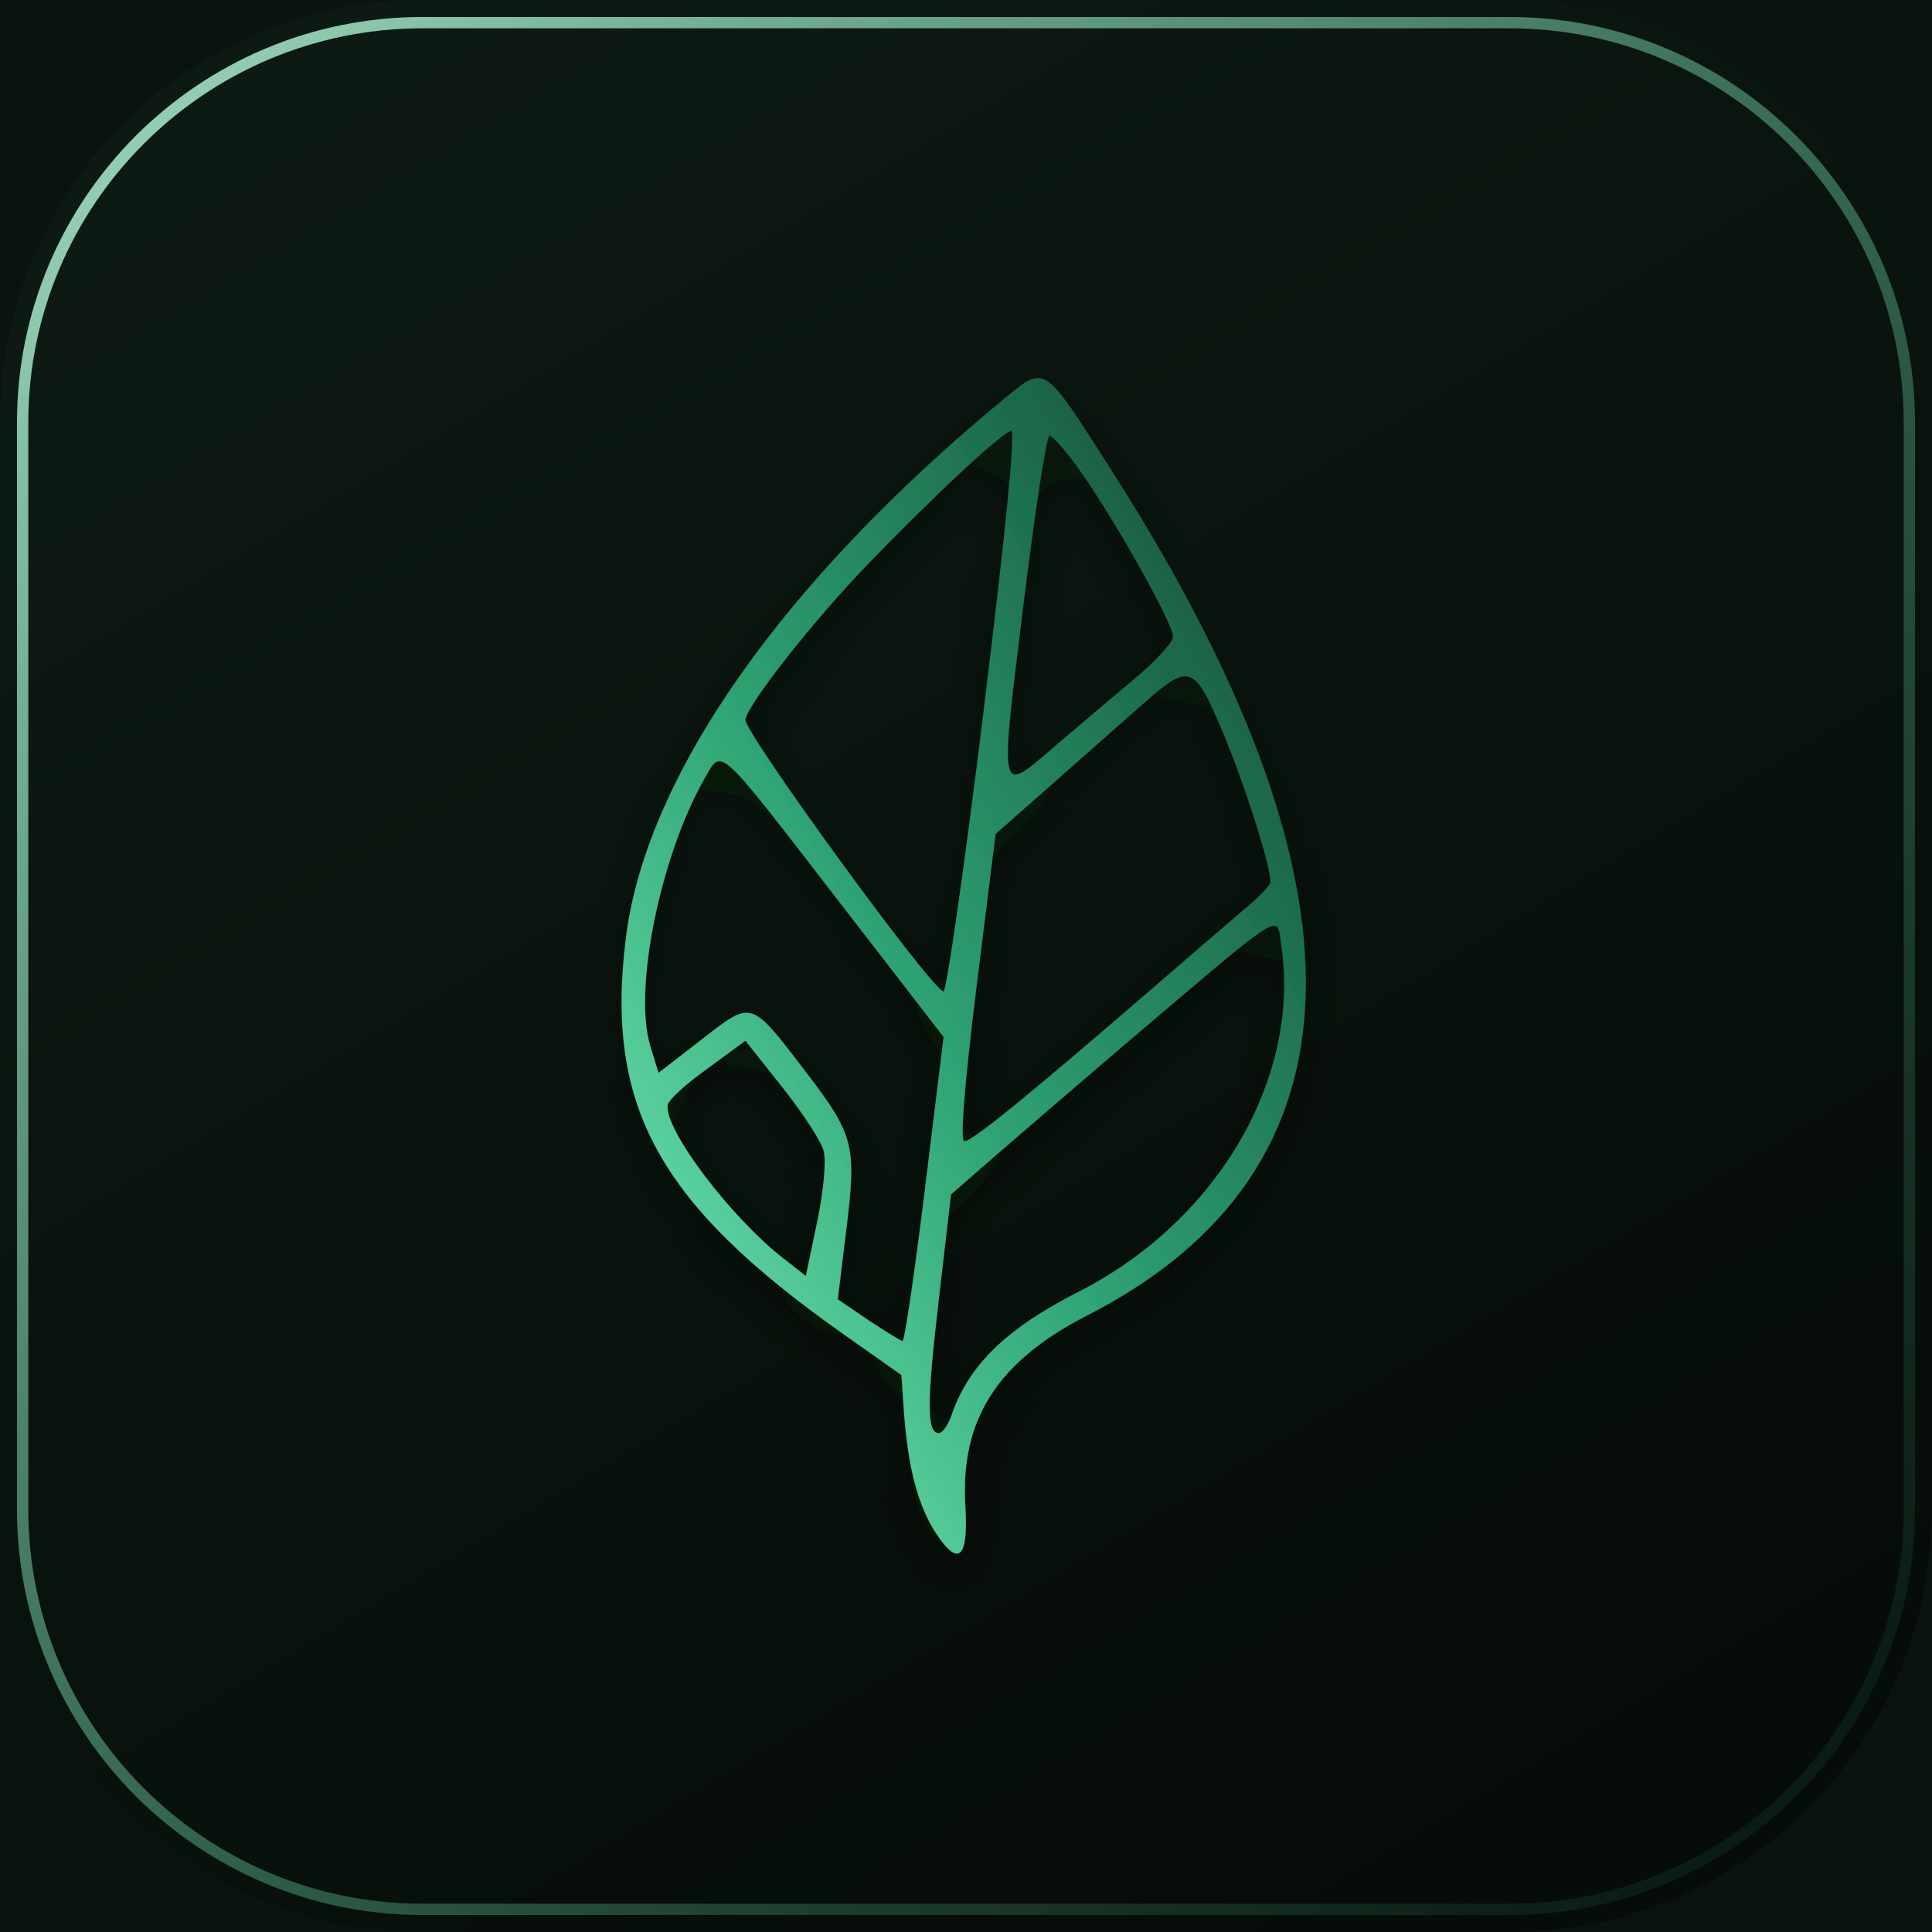
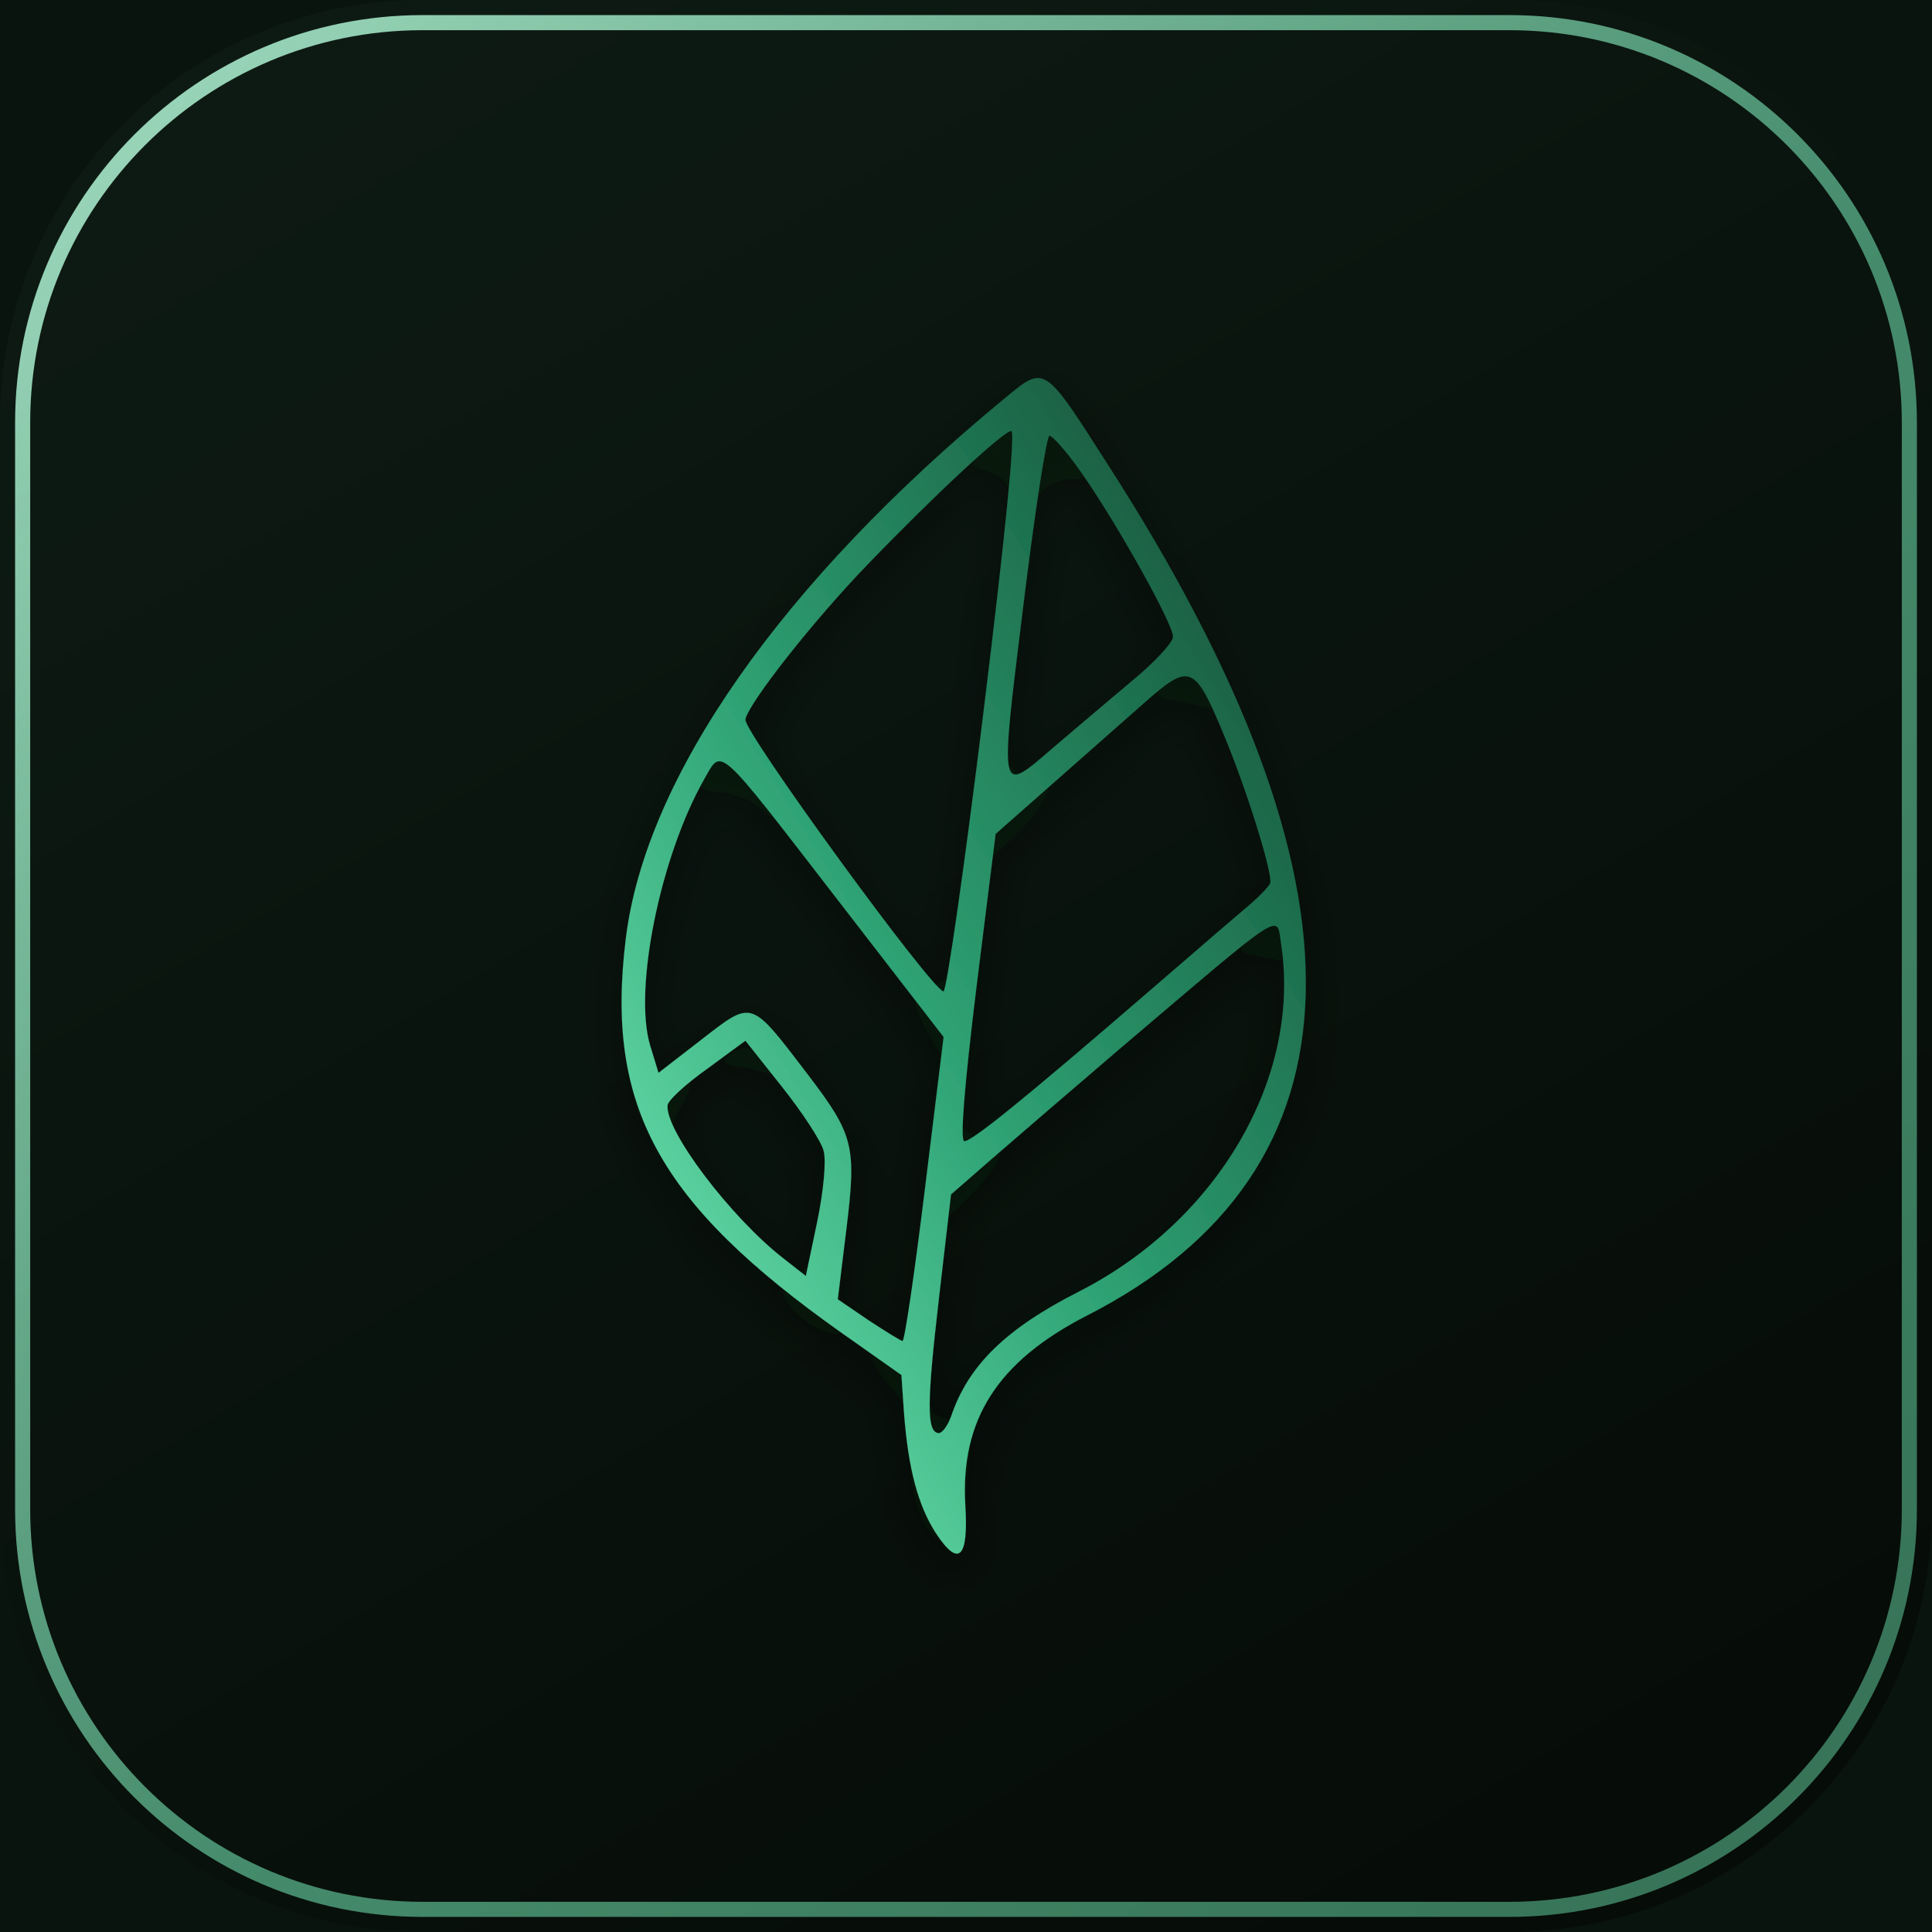
<svg xmlns="http://www.w3.org/2000/svg" viewBox="0 0 512 512">
  <defs>
    <linearGradient id="bgGrad" x1="20%" y1="0%" x2="80%" y2="100%">
      <stop offset="0%" stop-color="#0d1a13" />
      <stop offset="100%" stop-color="#060c08" />
    </linearGradient>
    <linearGradient id="leafGloss" x1="15%" y1="5%" x2="85%" y2="100%">
      <stop offset="0%" stop-color="#6fe6b3" />
      <stop offset="42%" stop-color="#2fa374" />
      <stop offset="100%" stop-color="#124a33" />
    </linearGradient>
    <radialGradient id="leafHighlight" cx="32%" cy="20%" r="60%">
      <stop offset="0%" stop-color="#ffffff" stop-opacity="0.65" />
      <stop offset="40%" stop-color="#ffffff" stop-opacity="0.16" />
      <stop offset="100%" stop-color="#ffffff" stop-opacity="0" />
    </radialGradient>
    <linearGradient id="leafRim" x1="0%" y1="0%" x2="100%" y2="100%">
      <stop offset="0%" stop-color="#bdffdf" stop-opacity="0.9" />
      <stop offset="100%" stop-color="#0a3324" stop-opacity="0" />
    </linearGradient>
    <clipPath id="leafClipIcon">
      <g transform="translate(254.8,265.1) rotate(7) scale(0.088,-0.088) translate(-5000,-4800)">
        <path d="M4908 6615 c-597 -629 -935 -1264 -934 -1755 0 -508 195 -778 790         -1098 l194 -104 22 -114 c33 -164 76 -271 140 -347 80 -94 106 -62 77 94 -47         255 43 443 294 613 797 539 714 1392 -250 2551 -230 278 -224 275 -333 160z         m52 -945 c0 -472 -8 -850 -17 -850 -36 0 -693 703 -692 740 2 48 167 321 309         509 175 233 359 451 380 451 13 0 20 -304 20 -850z m183 775 c120 -126 357         -447 356 -482 0 -18 -47 -83 -105 -144 -57 -61 -151 -163 -208 -225 -151 -166         -146 -180 -146 406 0 286 7 520 16 520 9 0 48 -34 87 -75z m541 -750 c86 -150         196 -391 196 -430 0 -8 -25 -42 -55 -75 -31 -33 -149 -163 -264 -290 -339         -374 -480 -520 -501 -520 -13 0 -20 167 -20 465 l1 465 151 170 c83 94 193         217 244 275 122 138 137 135 248 -60z m-1098 -633 l374 -378 0 -462 c0 -254         -5 -462 -11 -462 -6 0 -55 23 -110 50 l-99 51 0 208 c0 259 -11 288 -176 457         -196 200 -188 199 -326 62 l-117 -116 -35 79 c-71 161 -39 569 64 816 42 100         20 116 436 -305z m1349 23 c109 -390 -87 -848 -475 -1111 -207 -139 -305 -262         -338 -420 -7 -31 -21 -56 -32 -56 -36 -1 -46 86 -48 405 l-2 313 123 137 c68         75 214 236 325 357 454 493 421 466 447 375z m-1292 -785 c12 -29 15 -118 7         -215 l-14 -166 -73 44 c-174 104 -403 341 -403 416 0 15 47 70 105 123 l104         98 127 -125 c70 -69 136 -147 147 -175z" />
      </g>
    </clipPath>
    <filter id="leafShadowIcon" x="-60%" y="-60%" width="220%" height="220%">
      <feDropShadow dx="0" dy="5" stdDeviation="6" flood-color="#02120b" flood-opacity="0.45" />
    </filter>
    <linearGradient id="cardOutline" x1="0%" y1="0%" x2="100%" y2="100%">
      <stop offset="0%" stop-color="#bdffdf" stop-opacity="0.85" />
-       <stop offset="55%" stop-color="#5fbf94" stop-opacity="0.45" />
-       <stop offset="100%" stop-color="#0a3324" stop-opacity="0.25" />
+       <stop offset="55%" stop-color="#5fbf94" stop-opacity="0.7" />
+       <stop offset="100%" stop-color="#4fa77e" stop-opacity="0.65" />
    </linearGradient>
  </defs>
  <rect width="512" height="512" fill="#0a140f" />
  <rect width="512" height="512" rx="112" ry="112" fill="url(#bgGrad)" />
-   <rect x="6" y="6" width="500" height="500" rx="106" ry="106" fill="none" stroke="url(#cardOutline)" stroke-width="3" />
+   <rect x="6" y="6" width="500" height="500" rx="106" ry="106" fill="none" stroke="url(#cardOutline)" stroke-width="4" />
  <g filter="url(#leafShadowIcon)">
    <g transform="translate(254.8,265.1) rotate(7) scale(0.088,-0.088) translate(-5000,-4800)" fill="url(#leafGloss)" stroke="none">
      <path d="M4908 6615 c-597 -629 -935 -1264 -934 -1755 0 -508 195 -778 790       -1098 l194 -104 22 -114 c33 -164 76 -271 140 -347 80 -94 106 -62 77 94 -47       255 43 443 294 613 797 539 714 1392 -250 2551 -230 278 -224 275 -333 160z       m52 -945 c0 -472 -8 -850 -17 -850 -36 0 -693 703 -692 740 2 48 167 321 309       509 175 233 359 451 380 451 13 0 20 -304 20 -850z m183 775 c120 -126 357       -447 356 -482 0 -18 -47 -83 -105 -144 -57 -61 -151 -163 -208 -225 -151 -166       -146 -180 -146 406 0 286 7 520 16 520 9 0 48 -34 87 -75z m541 -750 c86 -150       196 -391 196 -430 0 -8 -25 -42 -55 -75 -31 -33 -149 -163 -264 -290 -339       -374 -480 -520 -501 -520 -13 0 -20 167 -20 465 l1 465 151 170 c83 94 193       217 244 275 122 138 137 135 248 -60z m-1098 -633 l374 -378 0 -462 c0 -254       -5 -462 -11 -462 -6 0 -55 23 -110 50 l-99 51 0 208 c0 259 -11 288 -176 457       -196 200 -188 199 -326 62 l-117 -116 -35 79 c-71 161 -39 569 64 816 42 100       20 116 436 -305z m1349 23 c109 -390 -87 -848 -475 -1111 -207 -139 -305 -262       -338 -420 -7 -31 -21 -56 -32 -56 -36 -1 -46 86 -48 405 l-2 313 123 137 c68       75 214 236 325 357 454 493 421 466 447 375z m-1292 -785 c12 -29 15 -118 7       -215 l-14 -166 -73 44 c-174 104 -403 341 -403 416 0 15 47 70 105 123 l104       98 127 -125 c70 -69 136 -147 147 -175z" />
    </g>
  </g>
  <g clip-path="url(#leafClipIcon)">
    <g transform="translate(254.8,265.1) rotate(7) scale(0.088,-0.088) translate(-5000,-4800)" fill="none" stroke="url(#leafRim)" stroke-width="66">
      <path d="M4908 6615 c-597 -629 -935 -1264 -934 -1755 0 -508 195 -778 790       -1098 l194 -104 22 -114 c33 -164 76 -271 140 -347 80 -94 106 -62 77 94 -47       255 43 443 294 613 797 539 714 1392 -250 2551 -230 278 -224 275 -333 160z" />
    </g>
  </g>
  <rect x="0" y="0" width="512" height="512" fill="url(#leafHighlight)" clip-path="url(#leafClipIcon)" />
</svg>
